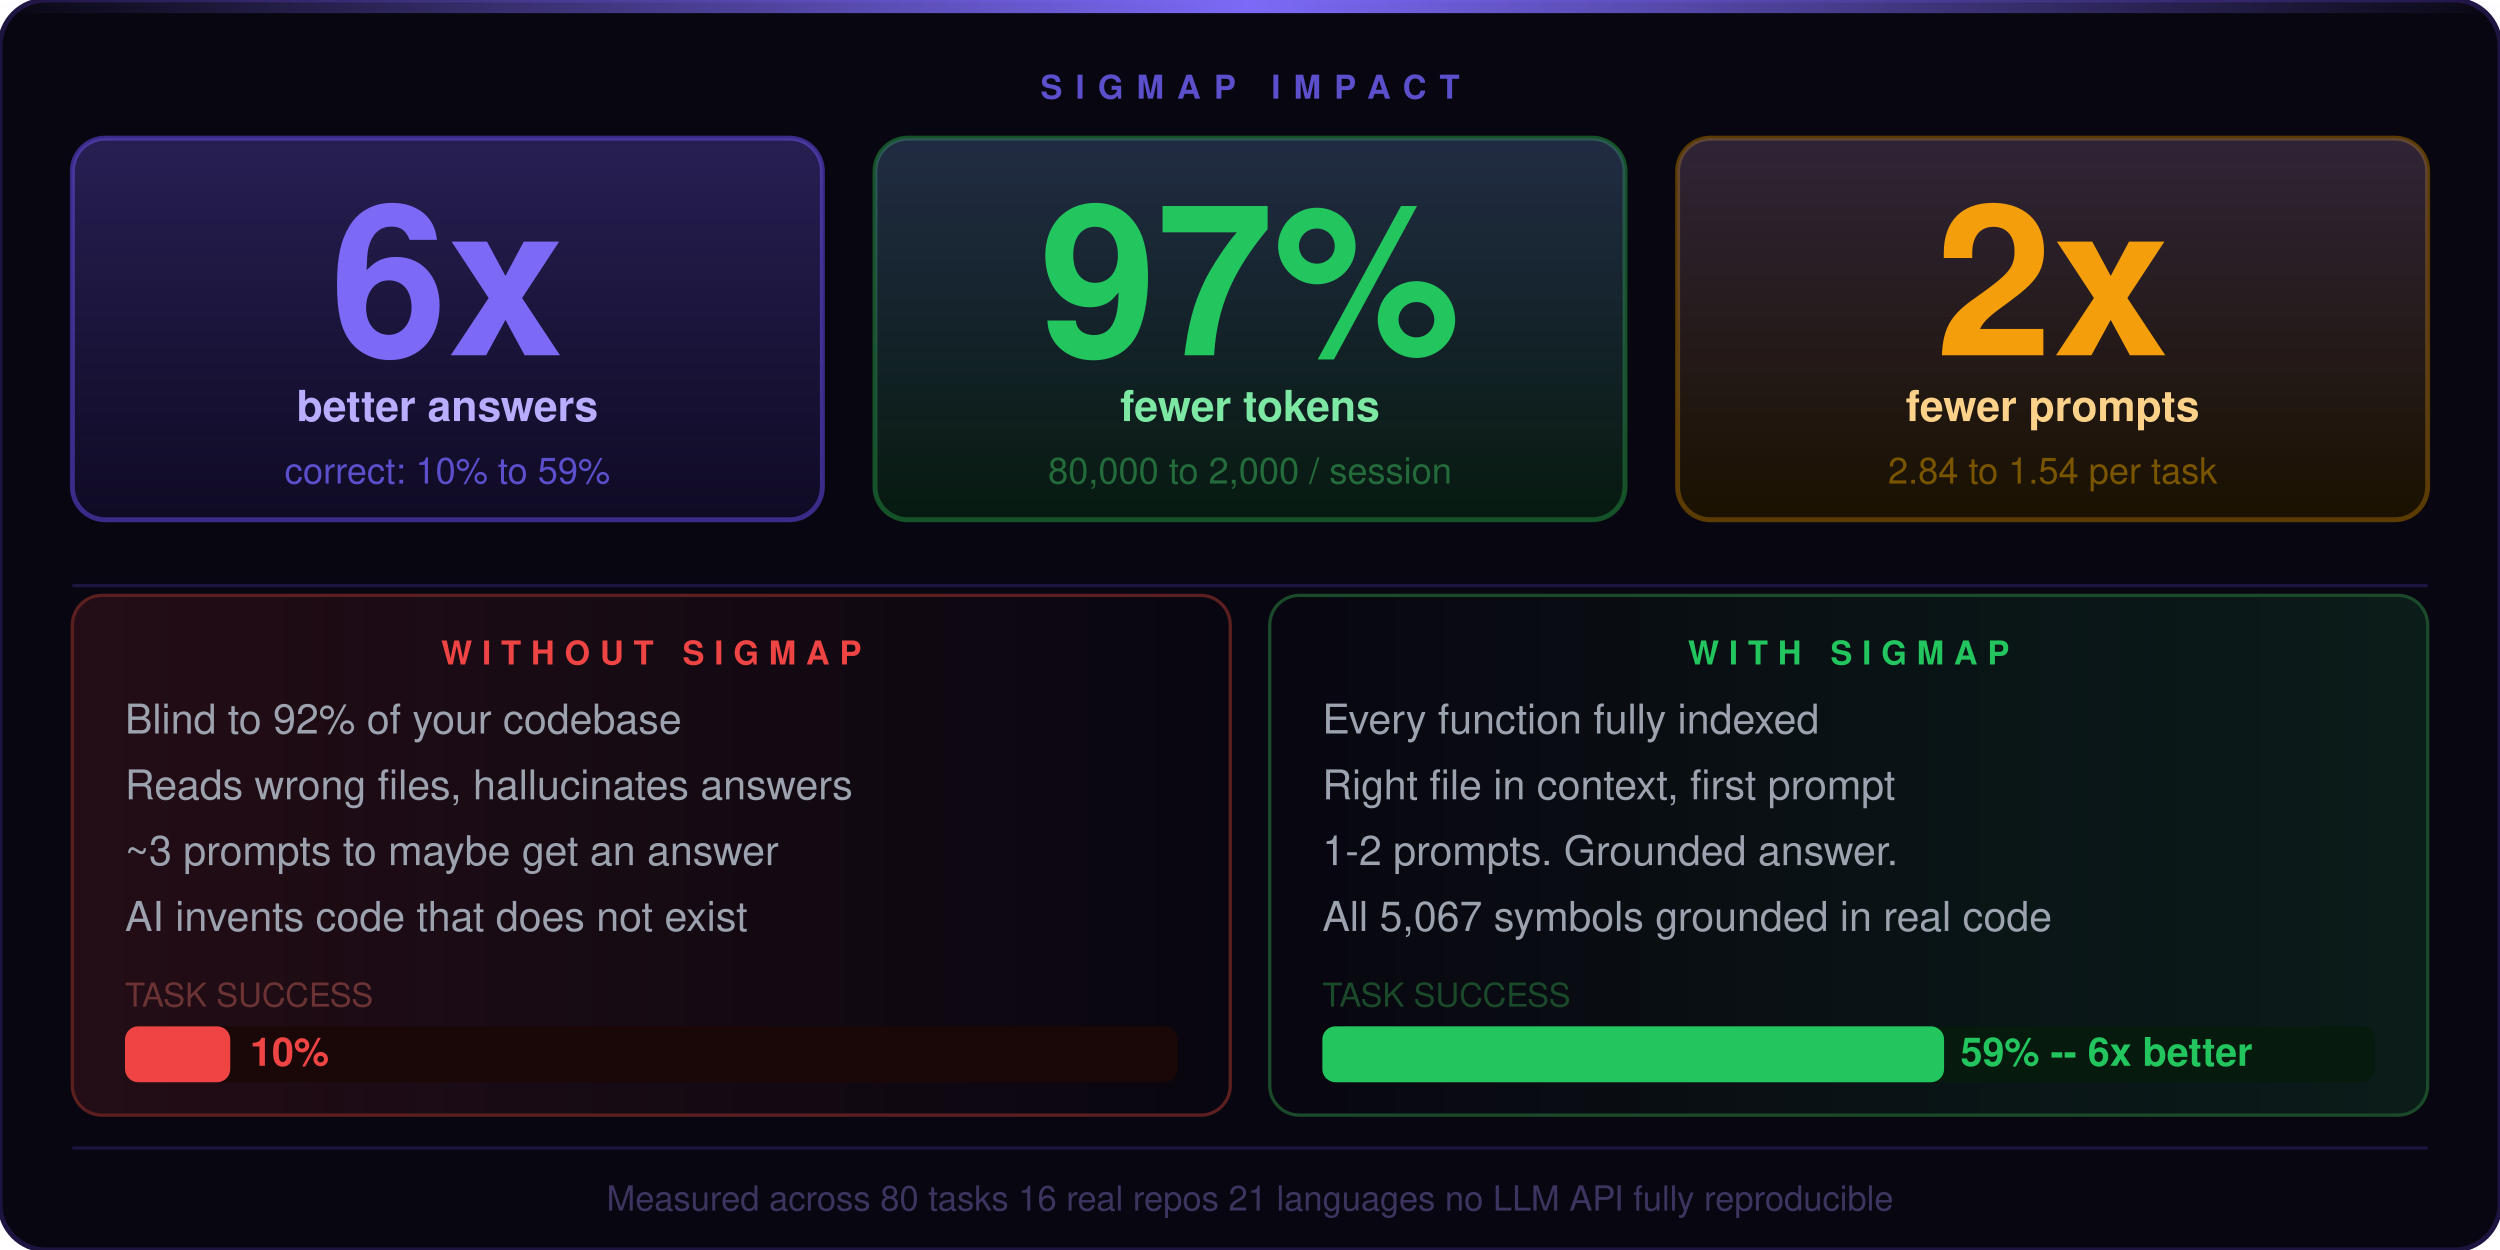
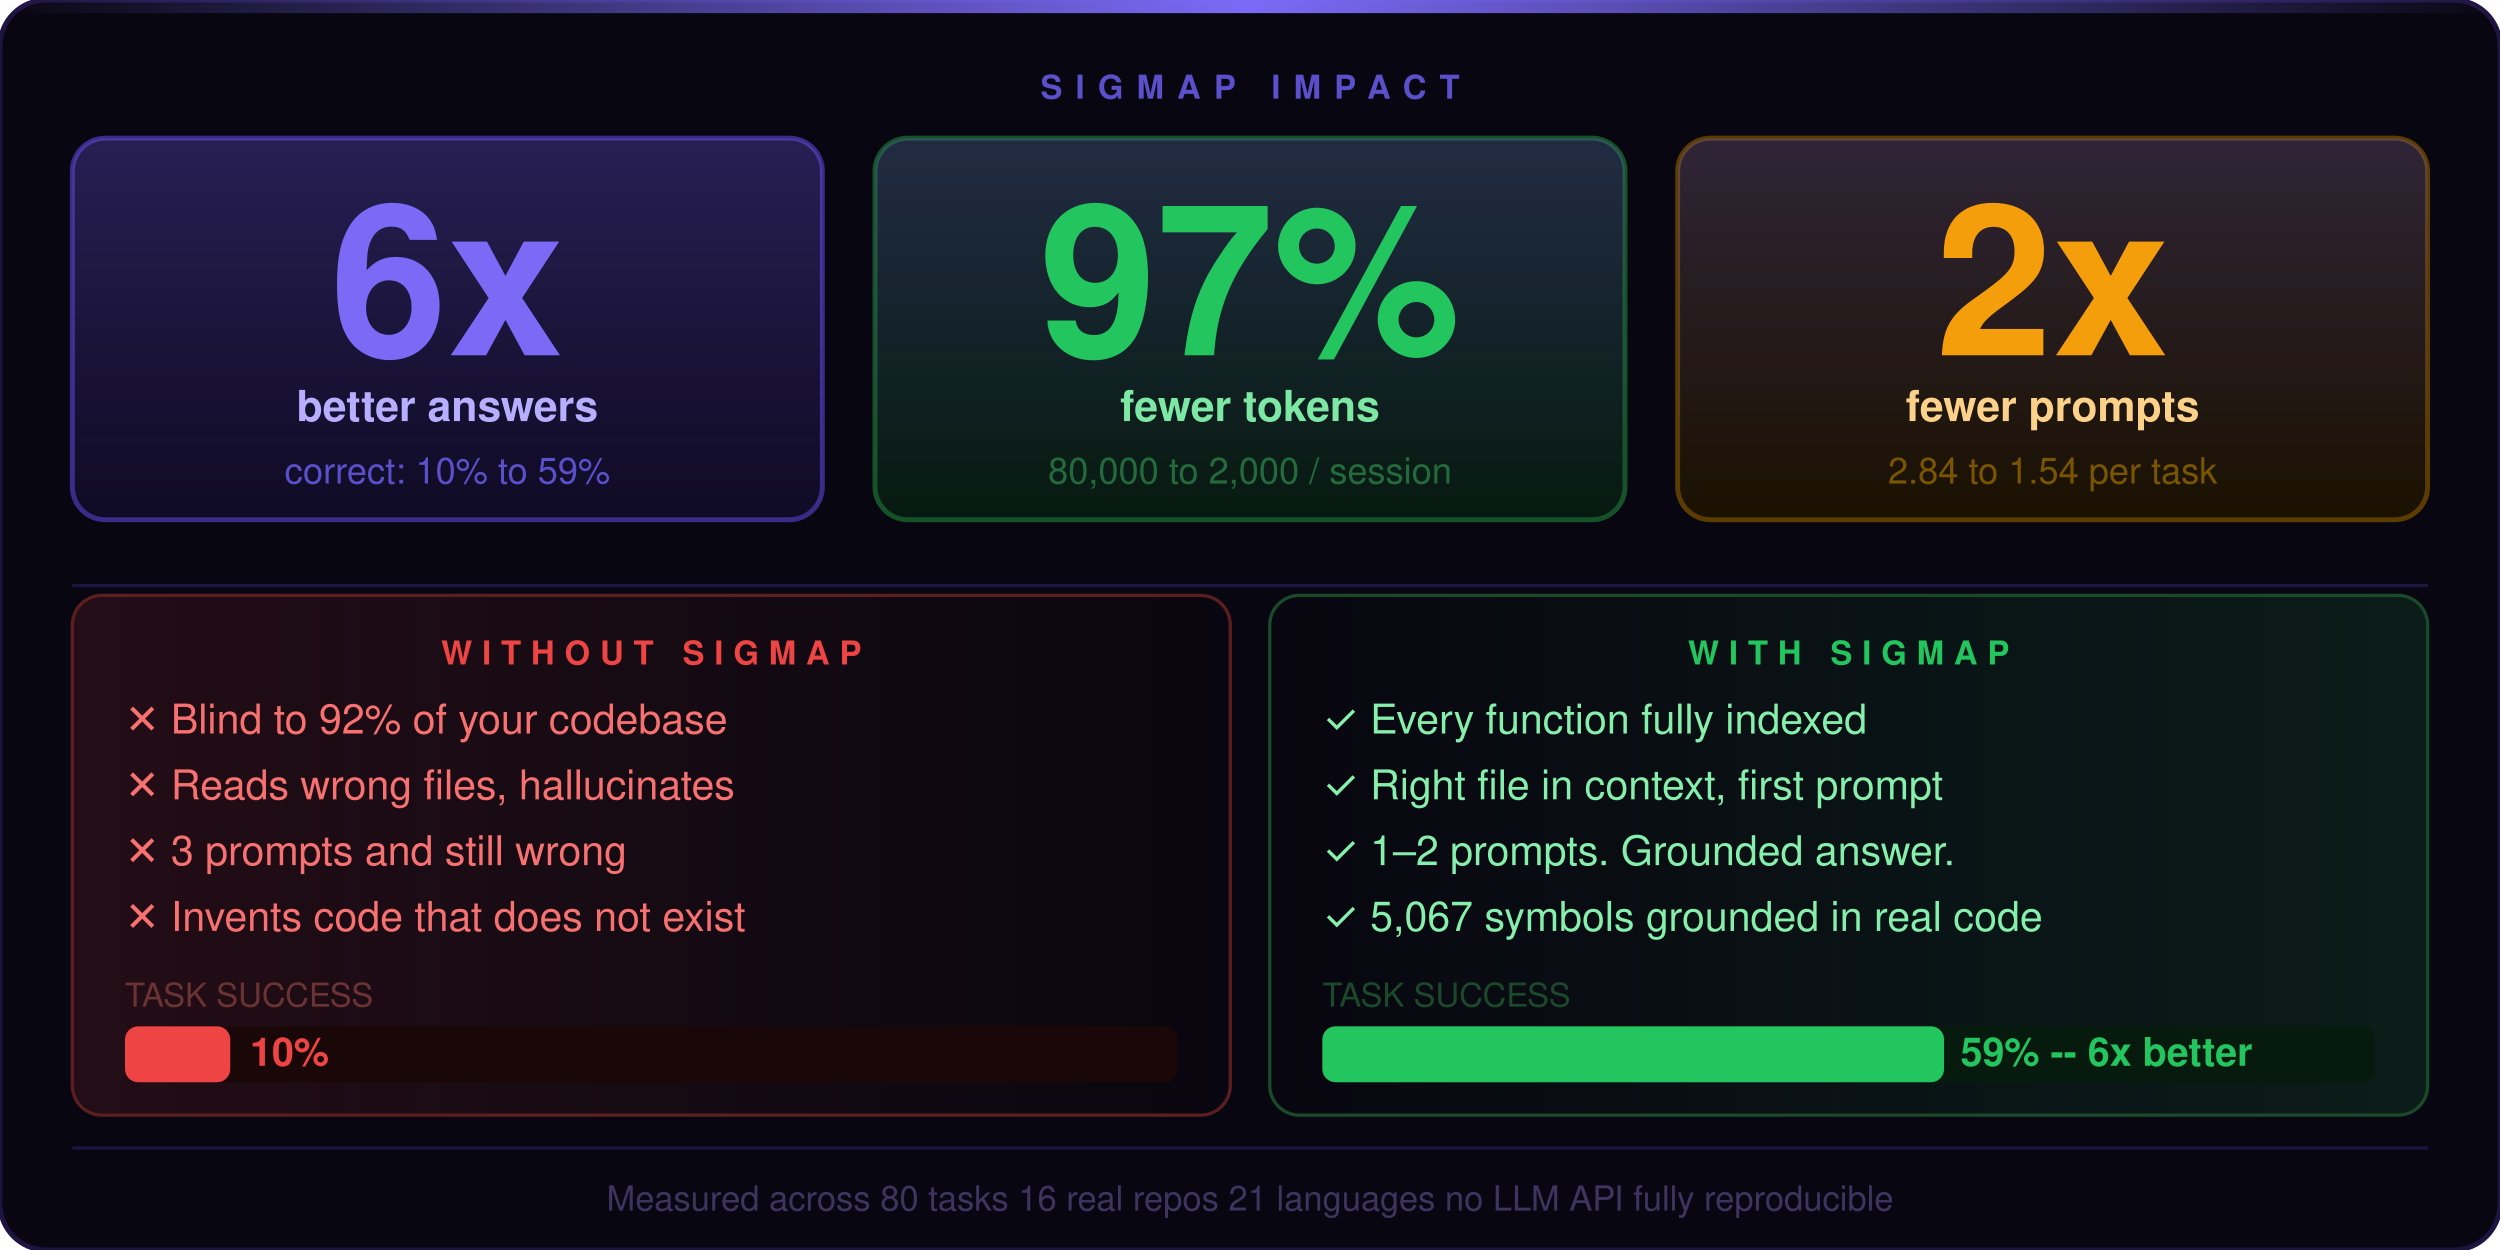
<svg xmlns="http://www.w3.org/2000/svg" viewBox="0 0 760 380" width="760" height="380" font-family="-apple-system,BlinkMacSystemFont,'Segoe UI',Helvetica,Arial,sans-serif">
  <rect width="760" height="380" fill="#080610" rx="14" />
  <rect width="760" height="380" fill="none" stroke="#1e1440" stroke-width="1.5" rx="14" />
  <defs>
    <linearGradient id="topglow" x1="0" x2="1" y1="0" y2="0">
      <stop offset="0%" stop-color="#7c6af7" stop-opacity="0" />
      <stop offset="50%" stop-color="#7c6af7" stop-opacity="1" />
      <stop offset="100%" stop-color="#7c6af7" stop-opacity="0" />
    </linearGradient>
    <linearGradient id="cardglow" x1="0" x2="0" y1="0" y2="1">
      <stop offset="0%" stop-color="#7c6af7" stop-opacity="0.22" />
      <stop offset="100%" stop-color="#7c6af7" stop-opacity="0" />
    </linearGradient>
    <linearGradient id="redglow" x1="0" x2="1" y1="0" y2="0">
      <stop offset="0%" stop-color="#ef4444" stop-opacity="0.12" />
      <stop offset="100%" stop-color="#ef4444" stop-opacity="0" />
    </linearGradient>
    <linearGradient id="greenglow" x1="0" x2="1" y1="0" y2="0">
      <stop offset="0%" stop-color="#22c55e" stop-opacity="0" />
      <stop offset="100%" stop-color="#22c55e" stop-opacity="0.12" />
    </linearGradient>
  </defs>
  <rect x="0" y="0" width="760" height="4" fill="url(#topglow)" rx="14" />
  <text x="380" y="30" text-anchor="middle" font-size="10" font-weight="700" letter-spacing="4" fill="#5b4fcc">SIGMAP IMPACT</text>
  <rect x="22" y="42" width="228" height="116" rx="10" fill="#0f0a24" stroke="#3a2b88" stroke-width="1.5" />
  <rect x="22" y="42" width="228" height="116" rx="10" fill="url(#cardglow)" />
  <text x="136" y="108" text-anchor="middle" font-size="64" font-weight="900" fill="#7c6af7">6x</text>
  <text x="136" y="128" text-anchor="middle" font-size="13" font-weight="700" fill="#b8adff">better answers</text>
  <text x="136" y="147" text-anchor="middle" font-size="11" fill="#5b4fcc">correct: 10% to 59%</text>
  <rect x="266" y="42" width="228" height="116" rx="10" fill="#071a10" stroke="#155228" stroke-width="1.5" />
  <rect x="266" y="42" width="228" height="116" rx="10" fill="url(#cardglow)" />
  <text x="380" y="108" text-anchor="middle" font-size="64" font-weight="900" fill="#22c55e">97%</text>
  <text x="380" y="128" text-anchor="middle" font-size="13" font-weight="700" fill="#7de8a4">fewer tokens</text>
  <text x="380" y="147" text-anchor="middle" font-size="11" fill="#236b3a">80,000 to 2,000 / session</text>
  <rect x="510" y="42" width="228" height="116" rx="10" fill="#1a1100" stroke="#5a3b00" stroke-width="1.5" />
  <rect x="510" y="42" width="228" height="116" rx="10" fill="url(#cardglow)" />
  <text x="624" y="108" text-anchor="middle" font-size="64" font-weight="900" fill="#f59e0b">2x</text>
  <text x="624" y="128" text-anchor="middle" font-size="13" font-weight="700" fill="#fcd28a">fewer prompts</text>
  <text x="624" y="147" text-anchor="middle" font-size="11" fill="#7a5500">2.84 to 1.54 per task</text>
  <line x1="22" y1="178" x2="738" y2="178" stroke="#1e1440" stroke-width="1" />
  <rect x="22" y="181" width="352" height="158" rx="9" fill="url(#redglow)" />
  <rect x="22" y="181" width="352" height="158" rx="9" fill="none" stroke="#5c1f1f" stroke-width="1" />
  <text x="198" y="202" text-anchor="middle" font-size="10" font-weight="800" letter-spacing="3" fill="#ef4444">WITHOUT SIGMAP</text>
-   <text x="38" y="223" font-size="12.5" fill="#9ca3af">Blind to 92% of your codebase</text>
-   <text x="38" y="243" font-size="12.5" fill="#9ca3af">Reads wrong files, hallucinates answers</text>
-   <text x="38" y="263" font-size="12.5" fill="#9ca3af">~3 prompts to maybe get an answer</text>
-   <text x="38" y="283" font-size="12.5" fill="#9ca3af">AI invents code that does not exist</text>
+   <text x="38" y="223" font-size="12.5" fill="#f87171">✕  Blind to 92% of your codebase</text>
+   <text x="38" y="243" font-size="12.5" fill="#f87171">✕  Reads wrong files, hallucinates</text>
+   <text x="38" y="263" font-size="12.5" fill="#f87171">✕  3 prompts and still wrong</text>
+   <text x="38" y="283" font-size="12.5" fill="#f87171">✕  Invents code that does not exist</text>
  <text x="38" y="306" font-size="10" fill="#6b3333">TASK SUCCESS</text>
  <rect x="38" y="312" width="320" height="17" fill="#1a0808" rx="4" />
  <rect x="38" y="312" width="32" height="17" fill="#ef4444" rx="4" />
  <text x="76" y="324" font-size="12" font-weight="800" fill="#ef4444">10%</text>
  <rect x="386" y="181" width="352" height="158" rx="9" fill="url(#greenglow)" />
  <rect x="386" y="181" width="352" height="158" rx="9" fill="none" stroke="#1a4a2a" stroke-width="1" />
  <text x="562" y="202" text-anchor="middle" font-size="10" font-weight="800" letter-spacing="3" fill="#22c55e">WITH SIGMAP</text>
-   <text x="402" y="223" font-size="12.5" fill="#9ca3af">Every function fully indexed</text>
-   <text x="402" y="243" font-size="12.5" fill="#9ca3af">Right file in context, first prompt</text>
-   <text x="402" y="263" font-size="12.5" fill="#9ca3af">1-2 prompts. Grounded answer.</text>
-   <text x="402" y="283" font-size="12.5" fill="#9ca3af">All 5,067 symbols grounded in real code</text>
+   <text x="402" y="223" font-size="12.5" fill="#86efac">✓  Every function fully indexed</text>
+   <text x="402" y="243" font-size="12.5" fill="#86efac">✓  Right file in context, first prompt</text>
+   <text x="402" y="263" font-size="12.5" fill="#86efac">✓  1–2 prompts. Grounded answer.</text>
+   <text x="402" y="283" font-size="12.5" fill="#86efac">✓  5,067 symbols grounded in real code</text>
  <text x="402" y="306" font-size="10" fill="#1a4a2a">TASK SUCCESS</text>
  <rect x="402" y="312" width="320" height="17" fill="#071a0e" rx="4" />
  <rect x="402" y="312" width="189" height="17" fill="#22c55e" rx="4" />
  <text x="596" y="324" font-size="12" font-weight="800" fill="#22c55e">59% -- 6x better</text>
  <line x1="22" y1="349" x2="738" y2="349" stroke="#1e1440" stroke-width="1" />
  <text x="380" y="368" text-anchor="middle" font-size="10.5" fill="#3d3460">Measured across 80 tasks  16 real repos  21 languages  no LLM API  fully reproducible</text>
</svg>
